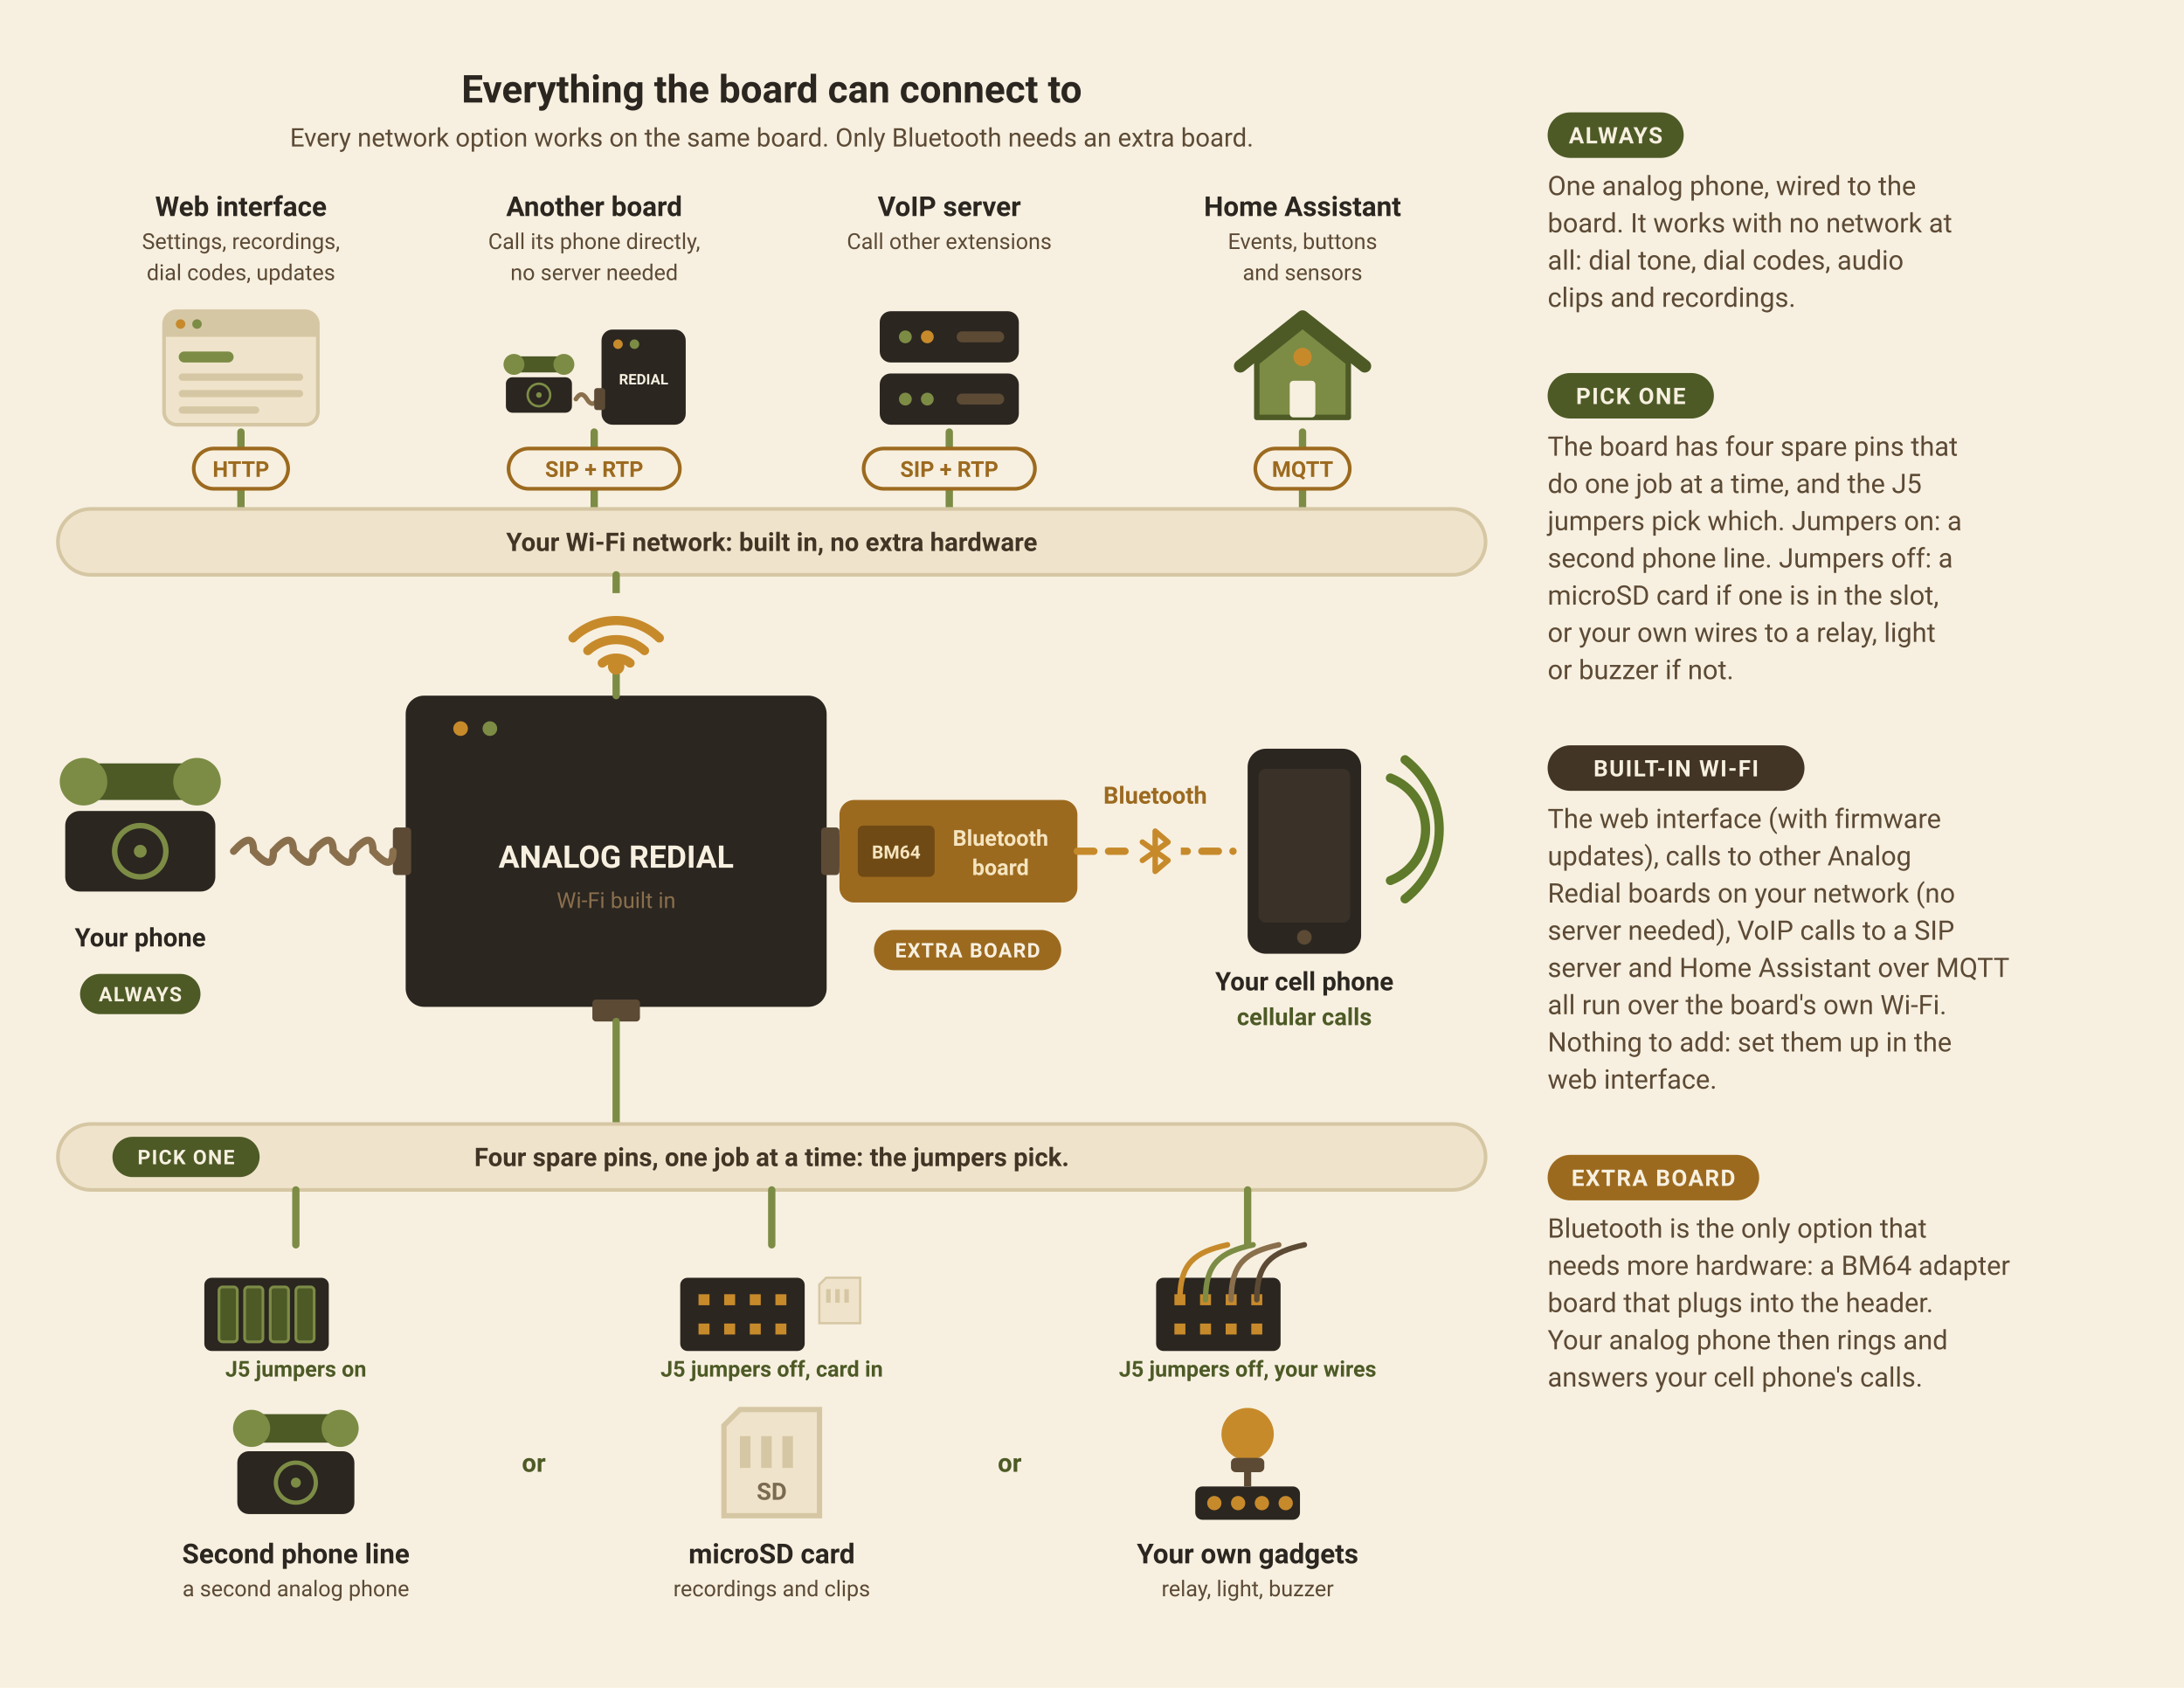
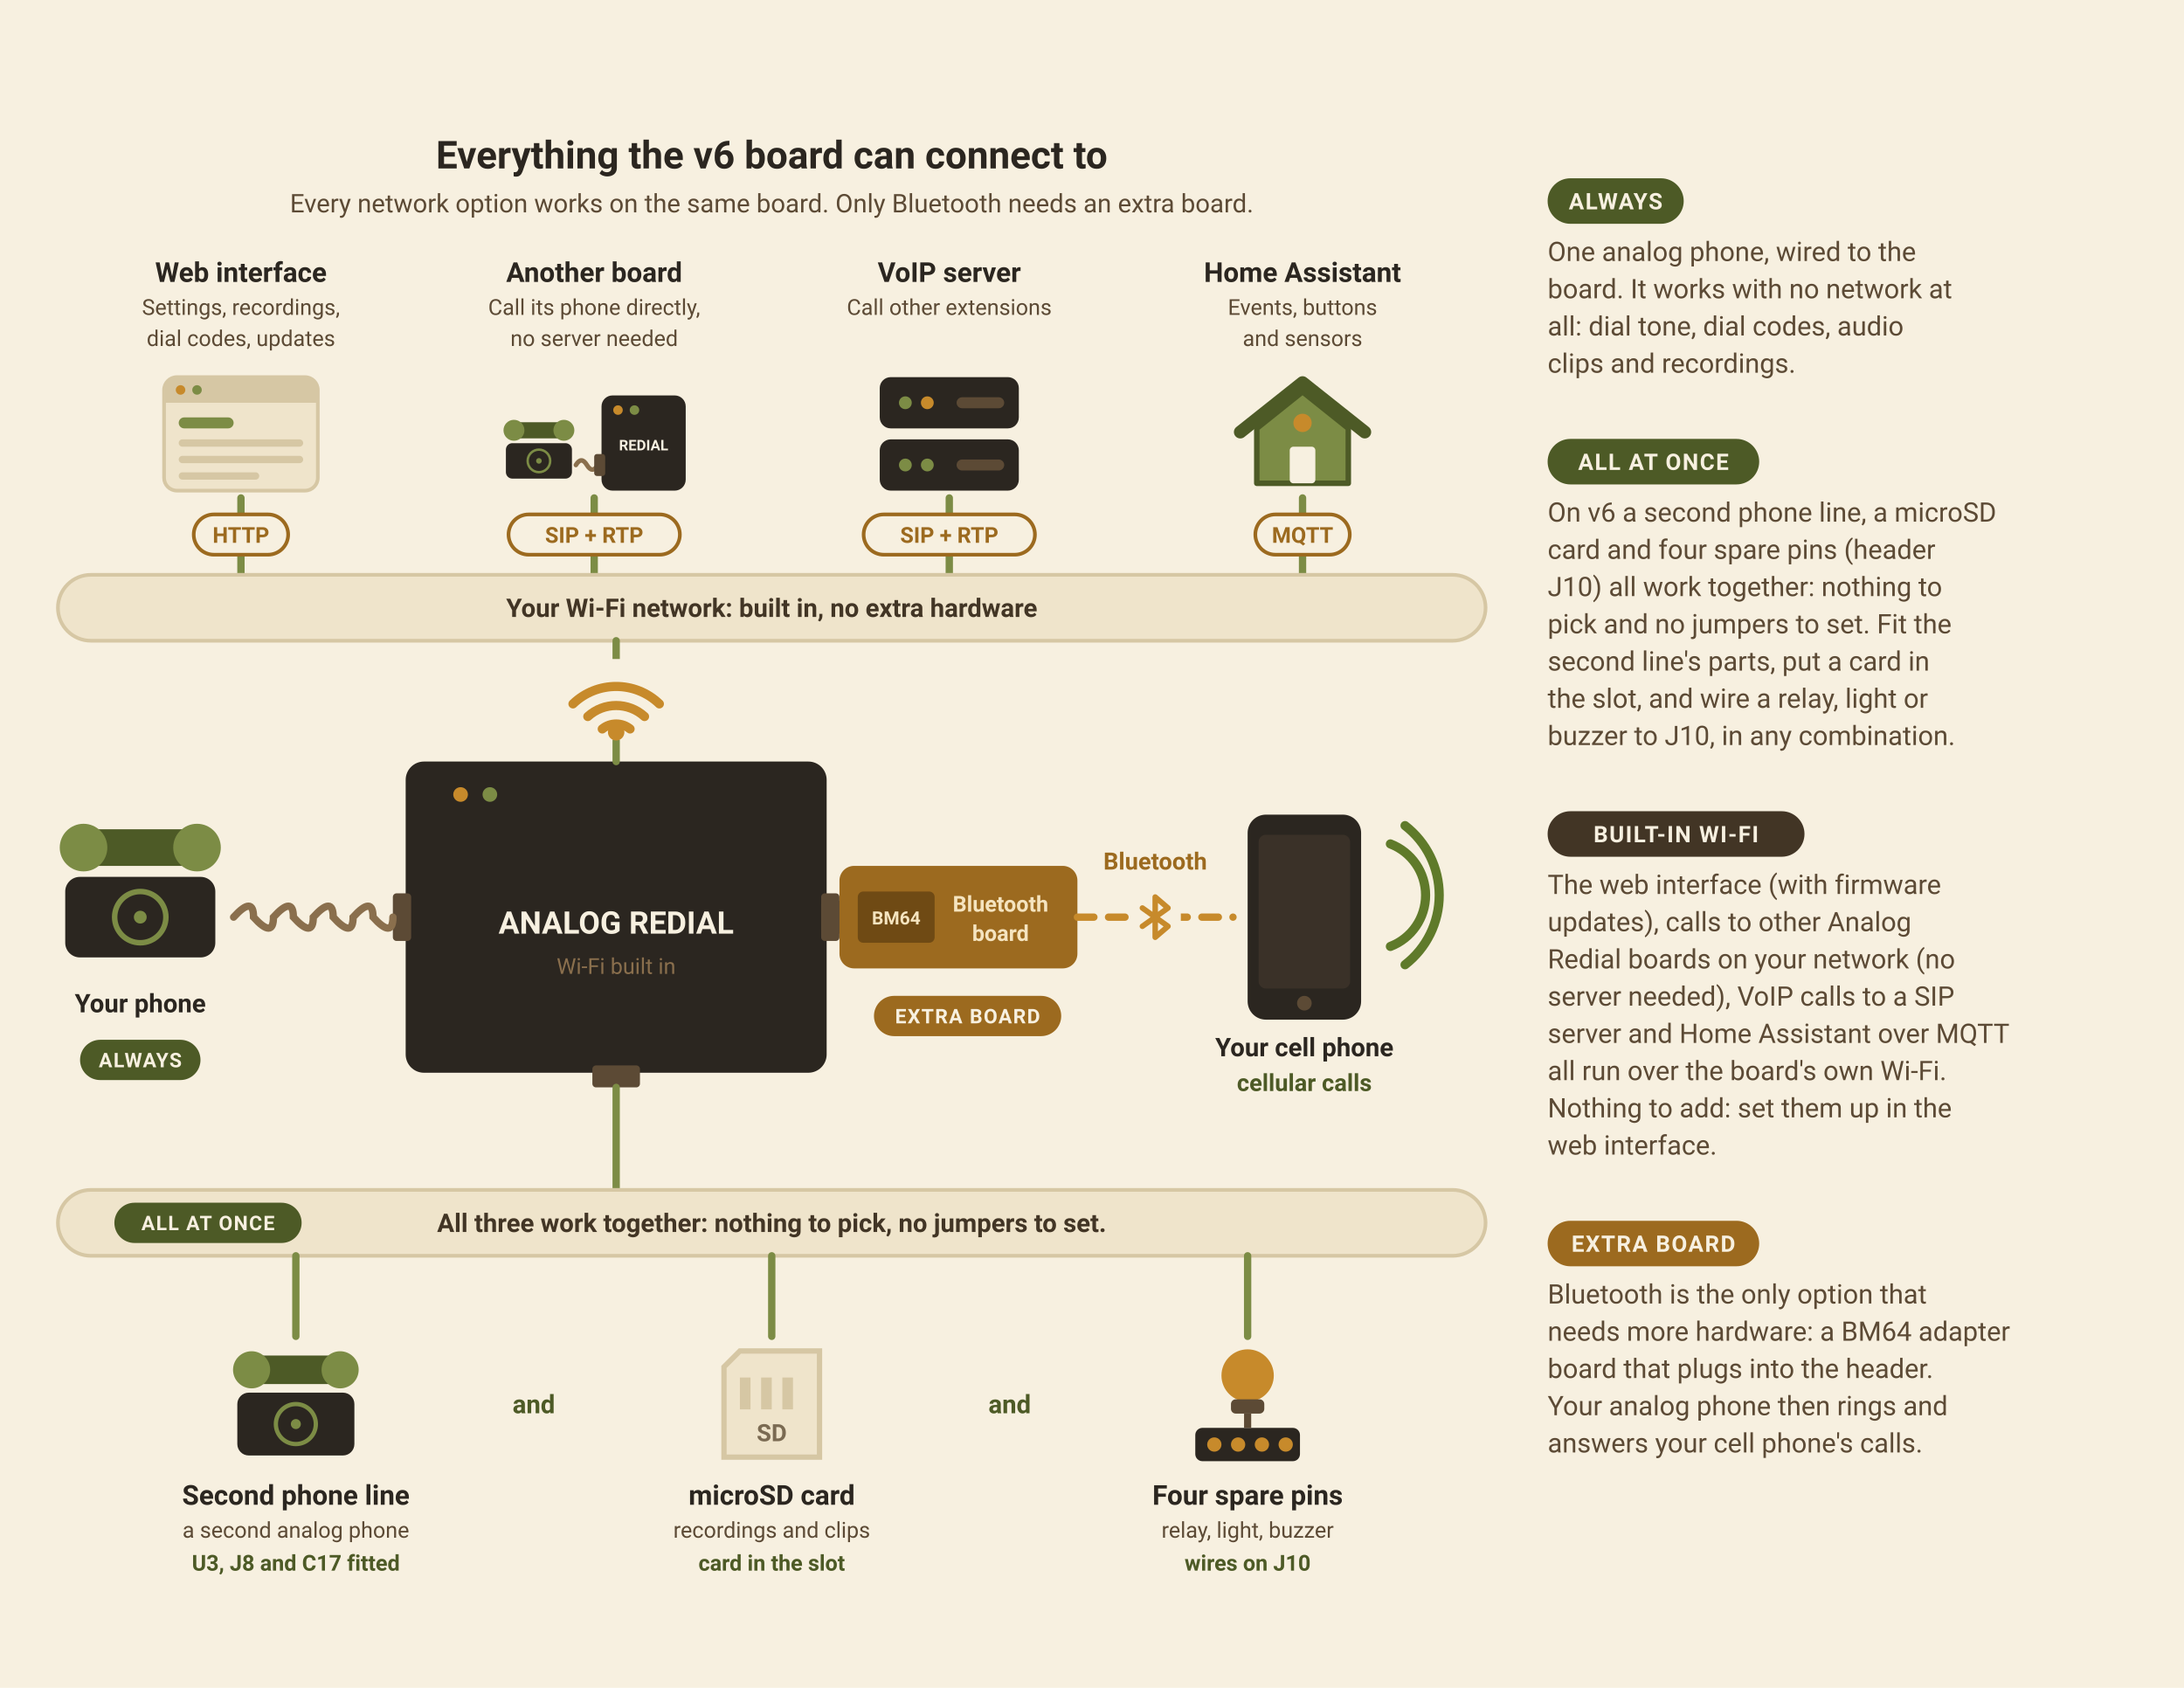
- <svg xmlns="http://www.w3.org/2000/svg" viewBox="0 0 1056 816" width="1056" height="816" role="img" aria-label="Everything the Analog Redial board can connect to: one phone always, then a second line or a microSD card or your own gadgets on four spare pins, chosen with the J5 jumpers; Wi-Fi to the web interface, other Analog Redial boards, a VoIP server and Home Assistant; and Bluetooth through an extra adapter board">
+ <svg xmlns="http://www.w3.org/2000/svg" viewBox="0 0 1056 816" width="1056" height="816" role="img" aria-label="Everything the Analog Redial v6 board can connect to: one phone always, then a second phone line, a microSD card and four spare pins on J10, all at once with nothing to select; Wi-Fi to the web interface, other Analog Redial boards, a VoIP server and Home Assistant; and Bluetooth through an extra adapter board">
  <rect id="background" width="1056" height="816" fill="#f7f0e0" />
  <g font-family="system-ui, -apple-system, Segoe UI, Roboto, sans-serif">
-     <g id="diagram" transform="translate(28,28.335) scale(0.885)">
+     <g id="diagram" transform="translate(28,60.195) scale(0.885)">
      <g id="title">
-         <text x="390" y="24" text-anchor="middle" font-size="21" font-weight="700" fill="#2b2620">Everything the board can connect to</text>
+         <text x="390" y="24" text-anchor="middle" font-size="21" font-weight="700" fill="#2b2620">Everything the v6 board can connect to</text>
      </g>
      <g id="subtitle">
        <text x="390" y="48" text-anchor="middle" font-size="14" font-weight="400" fill="#5c4a35">Every network option works on the same board. Only Bluetooth needs an extra board.</text>
      </g>
      <g id="label-web">
        <text x="100" y="86" text-anchor="middle" font-size="15" font-weight="600" fill="#2b2620">Web interface</text>
      </g>
      <g id="desc-web-1">
        <text x="100" y="104" text-anchor="middle" font-size="12" font-weight="400" fill="#5c4a35">Settings, recordings,</text>
      </g>
      <g id="desc-web-2">
        <text x="100" y="121" text-anchor="middle" font-size="12" font-weight="400" fill="#5c4a35">dial codes, updates</text>
      </g>
      <g id="service-web" transform="translate(58,138)">
        <rect x="0" y="0" width="84" height="62" rx="7" fill="#efe4cb" stroke="#d6c7a4" stroke-width="2" />
        <path d="M 0 14 H 84 V 7 a 7 7 0 0 0 -7 -7 H 7 a 7 7 0 0 0 -7 7 Z" fill="#d6c7a4" />
        <circle cx="9" cy="7" r="2.6" fill="#c78a2b" />
        <circle cx="18" cy="7" r="2.6" fill="#7c8c45" />
        <rect x="8" y="22" width="30" height="6" rx="3" fill="#7c8c45" />
        <rect x="8" y="34" width="68" height="4" rx="2" fill="#d6c7a4" />
        <rect x="8" y="43" width="68" height="4" rx="2" fill="#d6c7a4" />
        <rect x="8" y="52" width="44" height="4" rx="2" fill="#d6c7a4" />
      </g>
      <g id="link-web">
        <line x1="100" y1="204" x2="100" y2="246" stroke="#7c8c45" stroke-width="4" stroke-linecap="round" />
      </g>
      <g id="protocol-web">
        <rect x="74.2" y="213" width="51.6" height="22" rx="11" fill="#f7f0e0" stroke="#9c6a1f" stroke-width="2" />
        <text x="100" y="228.5" text-anchor="middle" font-size="12" font-weight="600" fill="#9c6a1f">HTTP</text>
      </g>
      <g id="label-board-2">
        <text x="293" y="86" text-anchor="middle" font-size="15" font-weight="600" fill="#2b2620">Another board</text>
      </g>
      <g id="desc-board-2-1">
        <text x="293" y="104" text-anchor="middle" font-size="12" font-weight="400" fill="#5c4a35">Call its phone directly,</text>
      </g>
      <g id="desc-board-2-2">
        <text x="293" y="121" text-anchor="middle" font-size="12" font-weight="400" fill="#5c4a35">no server needed</text>
      </g>
      <g id="service-board-2" transform="translate(243,138)">
        <g id="other-phone" transform="translate(0,22) scale(0.44)">
          <line x1="14" y1="16" x2="76" y2="16" stroke="#4d5a26" stroke-width="20" stroke-linecap="round" />
          <circle cx="14" cy="16" r="13" fill="#7c8c45" />
          <circle cx="76" cy="16" r="13" fill="#7c8c45" />
          <rect x="4" y="32" width="82" height="44" rx="8" fill="#2b2620" />
          <circle cx="45" cy="54" r="14" fill="none" stroke="#7c8c45" stroke-width="3" />
          <circle cx="45" cy="54" r="3.5" fill="#7c8c45" />
        </g>
        <path d="M 40 48 q 3 -5 6 0 q 3 5 6 0" fill="none" stroke="#8a6f4d" stroke-width="2.5" stroke-linecap="round" />
        <g id="other-board">
          <rect x="54" y="10" width="46" height="52" rx="6" fill="#2b2620" />
          <rect x="50" y="42" width="6" height="12" rx="1.5" fill="#5c4a35" />
          <circle cx="63" cy="18" r="2.6" fill="#c78a2b" />
          <circle cx="72" cy="18" r="2.6" fill="#7c8c45" />
          <text x="77" y="40" text-anchor="middle" font-size="8" font-weight="700" fill="#f7f0e0">REDIAL</text>
        </g>
      </g>
      <g id="link-board-2">
        <line x1="293" y1="204" x2="293" y2="246" stroke="#7c8c45" stroke-width="4" stroke-linecap="round" />
      </g>
      <g id="protocol-board-2">
        <rect x="246.2" y="213" width="93.6" height="22" rx="11" fill="#f7f0e0" stroke="#9c6a1f" stroke-width="2" />
        <text x="293" y="228.5" text-anchor="middle" font-size="12" font-weight="600" fill="#9c6a1f">SIP + RTP</text>
      </g>
      <g id="label-voip">
        <text x="487" y="86" text-anchor="middle" font-size="15" font-weight="600" fill="#2b2620">VoIP server</text>
      </g>
      <g id="desc-voip-1">
        <text x="487" y="104" text-anchor="middle" font-size="12" font-weight="400" fill="#5c4a35">Call other extensions</text>
      </g>
      <g id="service-voip" transform="translate(449,138)">
        <rect x="0" y="0" width="76" height="28" rx="6" fill="#2b2620" />
        <rect x="0" y="34" width="76" height="28" rx="6" fill="#2b2620" />
        <circle cx="14" cy="14" r="3.5" fill="#7c8c45" />
        <circle cx="26" cy="14" r="3.5" fill="#c78a2b" />
        <rect x="42" y="11" width="26" height="6" rx="3" fill="#5c4a35" />
        <circle cx="14" cy="48" r="3.5" fill="#7c8c45" />
        <circle cx="26" cy="48" r="3.5" fill="#7c8c45" />
        <rect x="42" y="45" width="26" height="6" rx="3" fill="#5c4a35" />
      </g>
      <g id="link-voip">
        <line x1="487" y1="204" x2="487" y2="246" stroke="#7c8c45" stroke-width="4" stroke-linecap="round" />
      </g>
      <g id="protocol-voip">
        <rect x="440.2" y="213" width="93.6" height="22" rx="11" fill="#f7f0e0" stroke="#9c6a1f" stroke-width="2" />
        <text x="487" y="228.5" text-anchor="middle" font-size="12" font-weight="600" fill="#9c6a1f">SIP + RTP</text>
      </g>
      <g id="label-home">
        <text x="680" y="86" text-anchor="middle" font-size="15" font-weight="600" fill="#2b2620">Home Assistant</text>
      </g>
      <g id="desc-home-1">
        <text x="680" y="104" text-anchor="middle" font-size="12" font-weight="400" fill="#5c4a35">Events, buttons</text>
      </g>
      <g id="desc-home-2">
        <text x="680" y="121" text-anchor="middle" font-size="12" font-weight="400" fill="#5c4a35">and sensors</text>
      </g>
      <g id="service-home" transform="translate(642,138)">
        <path d="M 4 30 L 38 3 L 72 30" fill="none" stroke="#4d5a26" stroke-width="7" stroke-linecap="round" stroke-linejoin="round" />
        <path d="M 13 28 V 58 H 63 V 28 L 38 8 Z" fill="#7c8c45" stroke="#4d5a26" stroke-width="3" stroke-linejoin="round" />
        <rect x="31" y="38" width="14" height="20" rx="2" fill="#f7f0e0" />
        <circle cx="38" cy="25" r="5" fill="#c78a2b" />
      </g>
      <g id="link-home">
        <line x1="680" y1="204" x2="680" y2="246" stroke="#7c8c45" stroke-width="4" stroke-linecap="round" />
      </g>
      <g id="protocol-home">
        <rect x="654.2" y="213" width="51.6" height="22" rx="11" fill="#f7f0e0" stroke="#9c6a1f" stroke-width="2" />
        <text x="680" y="228.5" text-anchor="middle" font-size="12" font-weight="600" fill="#9c6a1f">MQTT</text>
      </g>
      <g id="wifi-network">
        <rect x="0" y="246" width="780" height="36" rx="18" fill="#efe4cb" stroke="#d6c7a4" stroke-width="2" />
        <text x="390.0" y="269" text-anchor="middle" font-size="14" font-weight="600" fill="#423525">Your Wi-Fi network: built in, no extra hardware</text>
      </g>
      <g id="board" transform="translate(190,348)">
        <rect id="pcb" x="0" y="0" width="230" height="170" rx="10" fill="#2b2620" />
        <rect id="jack-line-1" x="-7" y="72" width="10" height="26" rx="2" fill="#5c4a35" />
        <rect id="options-connector" x="227" y="72" width="10" height="26" rx="2" fill="#5c4a35" />
        <rect id="adapter-header" x="102" y="166" width="26" height="12" rx="2" fill="#5c4a35" />
        <circle id="led-1" cx="30" cy="18" r="4" fill="#c78a2b" />
        <circle id="led-2" cx="46" cy="18" r="4" fill="#7c8c45" />
        <text x="115" y="94" text-anchor="middle" font-size="17" font-weight="600" fill="#f7f0e0">ANALOG REDIAL</text>
        <text x="115" y="116" text-anchor="middle" font-size="12" fill="#8a6f4d">Wi-Fi built in</text>
      </g>
      <g id="link-wifi">
        <line x1="305" y1="282" x2="305" y2="348" stroke="#7c8c45" stroke-width="4" stroke-linecap="round" />
      </g>
      <g id="wifi" transform="translate(275,294)">
        <rect x="-6" y="-2" width="72" height="44" rx="8" fill="#f7f0e0" />
        <path d="M 6.4 22.5 A 34 34 0 0 1 53.6 22.5" fill="none" stroke="#c78a2b" stroke-width="5" stroke-linecap="round" />
        <path d="M 14.5 29.4 A 23 23 0 0 1 45.5 29.4" fill="none" stroke="#c78a2b" stroke-width="5" stroke-linecap="round" />
        <path d="M 22.4 36.2 A 12 12 0 0 1 37.6 36.2" fill="none" stroke="#c78a2b" stroke-width="5" stroke-linecap="round" />
        <circle cx="30" cy="40" r="4.5" fill="#c78a2b" transform="translate(0,-2)" />
      </g>
      <g id="phone-line-1" transform="translate(0,379)">
        <g id="handset">
          <line x1="14" y1="16" x2="76" y2="16" stroke="#4d5a26" stroke-width="20" stroke-linecap="round" />
          <circle cx="14" cy="16" r="13" fill="#7c8c45" />
          <circle cx="76" cy="16" r="13" fill="#7c8c45" />
        </g>
        <g id="body">
          <rect x="4" y="32" width="82" height="44" rx="8" fill="#2b2620" />
          <circle cx="45" cy="54" r="14" fill="none" stroke="#7c8c45" stroke-width="3" />
          <circle cx="45" cy="54" r="3.5" fill="#7c8c45" />
        </g>
      </g>
      <g id="cord-line-1" transform="translate(96,433)">
        <path d="M 0 0 q 10.88 -12 10.88 0 q 10.88 12 10.88 0 q 10.88 -12 10.88 0 q 10.88 12 10.88 0 q 10.88 -12 10.88 0 q 10.88 12 10.88 0 q 10.88 -12 10.88 0 q 10.88 12 10.88 0" fill="none" stroke="#8a6f4d" stroke-width="4" stroke-linecap="round" />
      </g>
      <g id="label-line-1">
        <text x="45" y="485" text-anchor="middle" font-size="14" font-weight="600" fill="#2b2620">Your phone</text>
      </g>
      <g id="tag-always">
        <rect x="12.1" y="500" width="65.8" height="22" rx="11" fill="#4d5a26" />
        <text x="45" y="515" text-anchor="middle" font-size="11" font-weight="700" letter-spacing="0.6" fill="#f7f0e0">ALWAYS</text>
      </g>
      <g id="bluetooth-adapter" transform="translate(417,405)">
        <rect id="plug" x="0" y="19" width="14" height="18" rx="2" fill="#5c4a35" />
        <rect id="pcb" x="10" y="0" width="130" height="56" rx="8" fill="#9c6a1f" />
        <rect id="chip" x="20" y="14" width="42" height="28" rx="3" fill="#6f4a14" />
        <text x="41" y="32" text-anchor="middle" font-size="10" font-weight="600" fill="#f5e4bf">BM64</text>
        <text x="98" y="25" text-anchor="middle" font-size="12" font-weight="600" fill="#f5e4bf">Bluetooth</text>
        <text x="98" y="41" text-anchor="middle" font-size="12" font-weight="600" fill="#f5e4bf">board</text>
      </g>
      <g id="tag-extra-board">
        <rect x="445.85" y="476" width="102.3" height="22" rx="11" fill="#9c6a1f" />
        <text x="497" y="491" text-anchor="middle" font-size="11" font-weight="700" letter-spacing="0.6" fill="#f7f0e0">EXTRA BOARD</text>
      </g>
      <g id="link-bluetooth">
        <line x1="557" y1="433" x2="642" y2="433" stroke="#c78a2b" stroke-width="4" stroke-linecap="round" stroke-dasharray="9 8" />
      </g>
      <g id="bluetooth-symbol" transform="translate(591.5,421)">
        <rect x="-6" y="-4" width="28" height="32" rx="6" fill="#f7f0e0" />
        <path d="M 1 7 L 15 17 L 8 23 L 8 1 L 15 7 L 1 17" fill="none" stroke="#c78a2b" stroke-width="3" stroke-linecap="round" stroke-linejoin="round" />
      </g>
      <g id="label-bluetooth">
        <text x="599.5" y="407" text-anchor="middle" font-size="13" font-weight="600" fill="#9c6a1f">Bluetooth</text>
      </g>
      <g id="cell-phone" transform="translate(650,377)">
        <rect x="0" y="0" width="62" height="112" rx="10" fill="#2b2620" />
        <rect x="6" y="11" width="50" height="84" rx="4" fill="#3a3128" />
        <circle cx="31" cy="103" r="4" fill="#5c4a35" />
      </g>
      <g id="cellular" transform="translate(728,393)">
        <path d="M 0 56 A 30 30 0 0 0 0 0" fill="none" stroke="#5f7a2a" stroke-width="5" stroke-linecap="round" />
        <path d="M 8 66 A 48 48 0 0 0 8 -10" fill="none" stroke="#5f7a2a" stroke-width="5" stroke-linecap="round" transform="translate(0,0)" />
      </g>
      <g id="label-cell-phone">
        <text x="681" y="509" text-anchor="middle" font-size="14" font-weight="600" fill="#2b2620">Your cell phone</text>
      </g>
      <g id="label-cellular">
        <text x="681" y="528" text-anchor="middle" font-size="13" font-weight="600" fill="#4d5a26">cellular calls</text>
      </g>
      <g id="link-options">
        <line x1="305" y1="526" x2="305" y2="582" stroke="#7c8c45" stroke-width="4" stroke-linecap="round" />
      </g>
      <g id="options-bar">
        <rect x="0" y="582" width="780" height="36" rx="18" fill="#efe4cb" stroke="#d6c7a4" stroke-width="2" />
-         <text x="390.0" y="605" text-anchor="middle" font-size="14" font-weight="600" fill="#423525">Four spare pins, one job at a time: the jumpers pick.</text>
+         <text x="390.0" y="605" text-anchor="middle" font-size="14" font-weight="600" fill="#423525">All three work together: nothing to pick, no jumpers to set.</text>
      </g>
      <g id="tag-pick-one">
-         <rect x="29.8" y="589" width="80.4" height="22" rx="11" fill="#4d5a26" />
-         <text x="70" y="604" text-anchor="middle" font-size="11" font-weight="700" letter-spacing="0.6" fill="#f7f0e0">PICK ONE</text>
+         <rect x="30.85" y="589" width="102.3" height="22" rx="11" fill="#4d5a26" />
+         <text x="82" y="604" text-anchor="middle" font-size="11" font-weight="700" letter-spacing="0.6" fill="#f7f0e0">ALL AT ONCE</text>
      </g>
      <g id="link-line-2">
-         <line x1="130" y1="618" x2="130" y2="648" stroke="#7c8c45" stroke-width="4" stroke-linecap="round" />
-       </g>
-       <g id="j5-line-2" transform="translate(80,644)">
-         <rect id="header" x="0" y="22" width="68" height="40" rx="4" fill="#2b2620" />
-         <rect x="10" y="31" width="6" height="6" fill="#c78a2b" />
-         <rect x="10" y="47" width="6" height="6" fill="#c78a2b" />
-         <rect x="24" y="31" width="6" height="6" fill="#c78a2b" />
-         <rect x="24" y="47" width="6" height="6" fill="#c78a2b" />
-         <rect x="38" y="31" width="6" height="6" fill="#c78a2b" />
-         <rect x="38" y="47" width="6" height="6" fill="#c78a2b" />
-         <rect x="52" y="31" width="6" height="6" fill="#c78a2b" />
-         <rect x="52" y="47" width="6" height="6" fill="#c78a2b" />
-         <rect x="8" y="27" width="10" height="30" rx="2" fill="#4d5a26" stroke="#7c8c45" stroke-width="1.5" />
-         <rect x="22" y="27" width="10" height="30" rx="2" fill="#4d5a26" stroke="#7c8c45" stroke-width="1.5" />
-         <rect x="36" y="27" width="10" height="30" rx="2" fill="#4d5a26" stroke="#7c8c45" stroke-width="1.5" />
-         <rect x="50" y="27" width="10" height="30" rx="2" fill="#4d5a26" stroke="#7c8c45" stroke-width="1.5" />
-       </g>
-       <g id="j5-caption-line-2">
-         <text x="130" y="720" text-anchor="middle" font-size="12" font-weight="700" fill="#4d5a26">J5 jumpers on</text>
-       </g>
-       <g id="option-line-2" transform="translate(94.9,735.8)">
+         <line x1="130" y1="618" x2="130" y2="662" stroke="#7c8c45" stroke-width="4" stroke-linecap="round" />
+       </g>
+       <g id="option-line-2" transform="translate(94.9,667.8)">
        <g transform="scale(0.78)">
          <g id="handset">
            <line x1="14" y1="16" x2="76" y2="16" stroke="#4d5a26" stroke-width="20" stroke-linecap="round" />
            <circle cx="14" cy="16" r="13" fill="#7c8c45" />
            <circle cx="76" cy="16" r="13" fill="#7c8c45" />
          </g>
          <g id="body">
            <rect x="4" y="32" width="82" height="44" rx="8" fill="#2b2620" />
            <circle cx="45" cy="54" r="14" fill="none" stroke="#7c8c45" stroke-width="3" />
            <circle cx="45" cy="54" r="3.5" fill="#7c8c45" />
          </g>
        </g>
      </g>
      <g id="label-line-2">
-         <text x="130" y="822" text-anchor="middle" font-size="15" font-weight="600" fill="#2b2620">Second phone line</text>
+         <text x="130" y="754" text-anchor="middle" font-size="15" font-weight="600" fill="#2b2620">Second phone line</text>
      </g>
      <g id="desc-line-2">
-         <text x="130" y="840" text-anchor="middle" font-size="12" font-weight="400" fill="#5c4a35">a second analog phone</text>
+         <text x="130" y="772" text-anchor="middle" font-size="12" font-weight="400" fill="#5c4a35">a second analog phone</text>
+       </g>
+       <g id="v6-caption-line-2">
+         <text x="130" y="790" text-anchor="middle" font-size="12" font-weight="700" fill="#4d5a26">U3, J8 and C17 fitted</text>
      </g>
      <g id="link-microsd">
-         <line x1="390" y1="618" x2="390" y2="648" stroke="#7c8c45" stroke-width="4" stroke-linecap="round" />
-       </g>
-       <g id="j5-microsd" transform="translate(340,644)">
-         <rect id="header" x="0" y="22" width="68" height="40" rx="4" fill="#2b2620" />
-         <rect x="10" y="31" width="6" height="6" fill="#c78a2b" />
-         <rect x="10" y="47" width="6" height="6" fill="#c78a2b" />
-         <rect x="24" y="31" width="6" height="6" fill="#c78a2b" />
-         <rect x="24" y="47" width="6" height="6" fill="#c78a2b" />
-         <rect x="38" y="31" width="6" height="6" fill="#c78a2b" />
-         <rect x="38" y="47" width="6" height="6" fill="#c78a2b" />
-         <rect x="52" y="31" width="6" height="6" fill="#c78a2b" />
-         <rect x="52" y="47" width="6" height="6" fill="#c78a2b" />
-         <g transform="translate(76,22) scale(0.62)">
-           <path d="M 6 0 H 36 V 40 H 0 V 6 Z" fill="#efe4cb" stroke="#d6c7a4" stroke-width="2" />
-           <rect x="6" y="10" width="4" height="12" fill="#d6c7a4" />
-           <rect x="14" y="10" width="4" height="12" fill="#d6c7a4" />
-           <rect x="22" y="10" width="4" height="12" fill="#d6c7a4" />
-         </g>
-       </g>
-       <g id="j5-caption-microsd">
-         <text x="390" y="720" text-anchor="middle" font-size="12" font-weight="700" fill="#4d5a26">J5 jumpers off, card in</text>
-       </g>
-       <g id="option-microsd" transform="translate(363.9,738)">
+         <line x1="390" y1="618" x2="390" y2="662" stroke="#7c8c45" stroke-width="4" stroke-linecap="round" />
+       </g>
+       <g id="option-microsd" transform="translate(363.9,670)">
        <g transform="scale(1.45)">
          <path d="M 6 0 H 36 V 40 H 0 V 6 Z" fill="#efe4cb" stroke="#d6c7a4" stroke-width="2" />
          <rect x="6" y="10" width="4" height="12" fill="#d6c7a4" />
          <rect x="14" y="10" width="4" height="12" fill="#d6c7a4" />
          <rect x="22" y="10" width="4" height="12" fill="#d6c7a4" />
          <text x="18" y="34" text-anchor="middle" font-size="9" font-weight="600" fill="#7a6a52">SD</text>
        </g>
      </g>
      <g id="label-microsd">
-         <text x="390" y="822" text-anchor="middle" font-size="15" font-weight="600" fill="#2b2620">microSD card</text>
+         <text x="390" y="754" text-anchor="middle" font-size="15" font-weight="600" fill="#2b2620">microSD card</text>
      </g>
      <g id="desc-microsd">
-         <text x="390" y="840" text-anchor="middle" font-size="12" font-weight="400" fill="#5c4a35">recordings and clips</text>
+         <text x="390" y="772" text-anchor="middle" font-size="12" font-weight="400" fill="#5c4a35">recordings and clips</text>
+       </g>
+       <g id="v6-caption-microsd">
+         <text x="390" y="790" text-anchor="middle" font-size="12" font-weight="700" fill="#4d5a26">card in the slot</text>
      </g>
      <g id="link-pins">
-         <line x1="650" y1="618" x2="650" y2="648" stroke="#7c8c45" stroke-width="4" stroke-linecap="round" />
-       </g>
-       <g id="j5-pins" transform="translate(600,644)">
-         <rect id="header" x="0" y="22" width="68" height="40" rx="4" fill="#2b2620" />
-         <rect x="10" y="31" width="6" height="6" fill="#c78a2b" />
-         <rect x="10" y="47" width="6" height="6" fill="#c78a2b" />
-         <rect x="24" y="31" width="6" height="6" fill="#c78a2b" />
-         <rect x="24" y="47" width="6" height="6" fill="#c78a2b" />
-         <rect x="38" y="31" width="6" height="6" fill="#c78a2b" />
-         <rect x="38" y="47" width="6" height="6" fill="#c78a2b" />
-         <rect x="52" y="31" width="6" height="6" fill="#c78a2b" />
-         <rect x="52" y="47" width="6" height="6" fill="#c78a2b" />
-         <path d="M 13 34 C 13 14, 21 8, 39 4" fill="none" stroke="#c78a2b" stroke-width="3" stroke-linecap="round" />
-         <path d="M 27 34 C 27 14, 35 8, 53 4" fill="none" stroke="#7c8c45" stroke-width="3" stroke-linecap="round" />
-         <path d="M 41 34 C 41 14, 49 8, 67 4" fill="none" stroke="#8a6f4d" stroke-width="3" stroke-linecap="round" />
-         <path d="M 55 34 C 55 14, 63 8, 81 4" fill="none" stroke="#5c4a35" stroke-width="3" stroke-linecap="round" />
-       </g>
-       <g id="j5-caption-pins">
-         <text x="650" y="720" text-anchor="middle" font-size="12" font-weight="700" fill="#4d5a26">J5 jumpers off, your wires</text>
-       </g>
-       <g id="option-pins" transform="translate(621.4,735.8)">
+         <line x1="650" y1="618" x2="650" y2="662" stroke="#7c8c45" stroke-width="4" stroke-linecap="round" />
+       </g>
+       <g id="option-pins" transform="translate(621.4,667.8)">
        <g transform="scale(1.3)">
          <circle id="bulb" cx="22" cy="12" r="11" fill="#c78a2b" />
          <rect id="bulb-base" x="15" y="22" width="14" height="6" rx="2" fill="#5c4a35" />
          <rect id="header" x="0" y="34" width="44" height="14" rx="3" fill="#2b2620" />
          <circle cx="8" cy="41" r="3" fill="#c78a2b" />
          <circle cx="18" cy="41" r="3" fill="#c78a2b" />
          <circle cx="28" cy="41" r="3" fill="#c78a2b" />
          <circle cx="38" cy="41" r="3" fill="#c78a2b" />
          <path d="M 22 28 V 34" stroke="#5c4a35" stroke-width="3" />
        </g>
      </g>
      <g id="label-pins">
-         <text x="650" y="822" text-anchor="middle" font-size="15" font-weight="600" fill="#2b2620">Your own gadgets</text>
+         <text x="650" y="754" text-anchor="middle" font-size="15" font-weight="600" fill="#2b2620">Four spare pins</text>
      </g>
      <g id="desc-pins">
-         <text x="650" y="840" text-anchor="middle" font-size="12" font-weight="400" fill="#5c4a35">relay, light, buzzer</text>
+         <text x="650" y="772" text-anchor="middle" font-size="12" font-weight="400" fill="#5c4a35">relay, light, buzzer</text>
+       </g>
+       <g id="v6-caption-pins">
+         <text x="650" y="790" text-anchor="middle" font-size="12" font-weight="700" fill="#4d5a26">wires on J10</text>
      </g>
      <g id="or-1">
-         <text x="260" y="772" text-anchor="middle" font-size="14" font-weight="700" fill="#4d5a26">or</text>
+         <text x="260" y="704" text-anchor="middle" font-size="14" font-weight="700" fill="#4d5a26">and</text>
      </g>
      <g id="or-2">
-         <text x="520" y="772" text-anchor="middle" font-size="14" font-weight="700" fill="#4d5a26">or</text>
+         <text x="520" y="704" text-anchor="middle" font-size="14" font-weight="700" fill="#4d5a26">and</text>
      </g>
    </g>
    <g id="legend">
      <g id="legend-always">
-         <rect x="748.3" y="54.335" width="65.8" height="22" rx="11" fill="#4d5a26" />
-         <text x="781.2" y="69.335" text-anchor="middle" font-size="11" font-weight="700" letter-spacing="0.6" fill="#f7f0e0">ALWAYS</text>
-         <text x="748.3" y="94.335" font-size="13" fill="#5c4a35">One analog phone, wired to the</text>
-         <text x="748.3" y="112.335" font-size="13" fill="#5c4a35">board. It works with no network at</text>
-         <text x="748.3" y="130.335" font-size="13" fill="#5c4a35">all: dial tone, dial codes, audio</text>
-         <text x="748.3" y="148.335" font-size="13" fill="#5c4a35">clips and recordings.</text>
-       </g>
-       <g id="legend-pick-one">
-         <rect x="748.3" y="180.335" width="80.4" height="22" rx="11" fill="#4d5a26" />
-         <text x="788.5" y="195.335" text-anchor="middle" font-size="11" font-weight="700" letter-spacing="0.6" fill="#f7f0e0">PICK ONE</text>
-         <text x="748.3" y="220.335" font-size="13" fill="#5c4a35">The board has four spare pins that</text>
-         <text x="748.3" y="238.335" font-size="13" fill="#5c4a35">do one job at a time, and the J5</text>
-         <text x="748.3" y="256.335" font-size="13" fill="#5c4a35">jumpers pick which. Jumpers on: a</text>
-         <text x="748.3" y="274.335" font-size="13" fill="#5c4a35">second phone line. Jumpers off: a</text>
-         <text x="748.3" y="292.335" font-size="13" fill="#5c4a35">microSD card if one is in the slot,</text>
-         <text x="748.3" y="310.335" font-size="13" fill="#5c4a35">or your own wires to a relay, light</text>
-         <text x="748.3" y="328.335" font-size="13" fill="#5c4a35">or buzzer if not.</text>
+         <rect x="748.3" y="86.195" width="65.8" height="22" rx="11" fill="#4d5a26" />
+         <text x="781.2" y="101.195" text-anchor="middle" font-size="11" font-weight="700" letter-spacing="0.6" fill="#f7f0e0">ALWAYS</text>
+         <text x="748.3" y="126.195" font-size="13" fill="#5c4a35">One analog phone, wired to the</text>
+         <text x="748.3" y="144.195" font-size="13" fill="#5c4a35">board. It works with no network at</text>
+         <text x="748.3" y="162.195" font-size="13" fill="#5c4a35">all: dial tone, dial codes, audio</text>
+         <text x="748.3" y="180.195" font-size="13" fill="#5c4a35">clips and recordings.</text>
+       </g>
+       <g id="legend-all-at-once">
+         <rect x="748.3" y="212.195" width="102.3" height="22" rx="11" fill="#4d5a26" />
+         <text x="799.45" y="227.195" text-anchor="middle" font-size="11" font-weight="700" letter-spacing="0.6" fill="#f7f0e0">ALL AT ONCE</text>
+         <text x="748.3" y="252.195" font-size="13" fill="#5c4a35">On v6 a second phone line, a microSD</text>
+         <text x="748.3" y="270.195" font-size="13" fill="#5c4a35">card and four spare pins (header</text>
+         <text x="748.3" y="288.195" font-size="13" fill="#5c4a35">J10) all work together: nothing to</text>
+         <text x="748.3" y="306.195" font-size="13" fill="#5c4a35">pick and no jumpers to set. Fit the</text>
+         <text x="748.3" y="324.195" font-size="13" fill="#5c4a35">second line's parts, put a card in</text>
+         <text x="748.3" y="342.195" font-size="13" fill="#5c4a35">the slot, and wire a relay, light or</text>
+         <text x="748.3" y="360.195" font-size="13" fill="#5c4a35">buzzer to J10, in any combination.</text>
      </g>
      <g id="legend-built-in-wi-fi">
-         <rect x="748.3" y="360.335" width="124.2" height="22" rx="11" fill="#423525" />
-         <text x="810.4" y="375.335" text-anchor="middle" font-size="11" font-weight="700" letter-spacing="0.6" fill="#f7f0e0">BUILT-IN WI-FI</text>
-         <text x="748.3" y="400.335" font-size="13" fill="#5c4a35">The web interface (with firmware</text>
-         <text x="748.3" y="418.335" font-size="13" fill="#5c4a35">updates), calls to other Analog</text>
-         <text x="748.3" y="436.335" font-size="13" fill="#5c4a35">Redial boards on your network (no</text>
-         <text x="748.3" y="454.335" font-size="13" fill="#5c4a35">server needed), VoIP calls to a SIP</text>
-         <text x="748.3" y="472.335" font-size="13" fill="#5c4a35">server and Home Assistant over MQTT</text>
-         <text x="748.3" y="490.335" font-size="13" fill="#5c4a35">all run over the board's own Wi-Fi.</text>
-         <text x="748.3" y="508.335" font-size="13" fill="#5c4a35">Nothing to add: set them up in the</text>
-         <text x="748.3" y="526.335" font-size="13" fill="#5c4a35">web interface.</text>
+         <rect x="748.3" y="392.195" width="124.2" height="22" rx="11" fill="#423525" />
+         <text x="810.4" y="407.195" text-anchor="middle" font-size="11" font-weight="700" letter-spacing="0.6" fill="#f7f0e0">BUILT-IN WI-FI</text>
+         <text x="748.3" y="432.195" font-size="13" fill="#5c4a35">The web interface (with firmware</text>
+         <text x="748.3" y="450.195" font-size="13" fill="#5c4a35">updates), calls to other Analog</text>
+         <text x="748.3" y="468.195" font-size="13" fill="#5c4a35">Redial boards on your network (no</text>
+         <text x="748.3" y="486.195" font-size="13" fill="#5c4a35">server needed), VoIP calls to a SIP</text>
+         <text x="748.3" y="504.195" font-size="13" fill="#5c4a35">server and Home Assistant over MQTT</text>
+         <text x="748.3" y="522.195" font-size="13" fill="#5c4a35">all run over the board's own Wi-Fi.</text>
+         <text x="748.3" y="540.195" font-size="13" fill="#5c4a35">Nothing to add: set them up in the</text>
+         <text x="748.3" y="558.195" font-size="13" fill="#5c4a35">web interface.</text>
      </g>
      <g id="legend-extra-board">
-         <rect x="748.3" y="558.335" width="102.3" height="22" rx="11" fill="#9c6a1f" />
-         <text x="799.45" y="573.335" text-anchor="middle" font-size="11" font-weight="700" letter-spacing="0.6" fill="#f7f0e0">EXTRA BOARD</text>
-         <text x="748.3" y="598.335" font-size="13" fill="#5c4a35">Bluetooth is the only option that</text>
-         <text x="748.3" y="616.335" font-size="13" fill="#5c4a35">needs more hardware: a BM64 adapter</text>
-         <text x="748.3" y="634.335" font-size="13" fill="#5c4a35">board that plugs into the header.</text>
-         <text x="748.3" y="652.335" font-size="13" fill="#5c4a35">Your analog phone then rings and</text>
-         <text x="748.3" y="670.335" font-size="13" fill="#5c4a35">answers your cell phone's calls.</text>
+         <rect x="748.3" y="590.195" width="102.3" height="22" rx="11" fill="#9c6a1f" />
+         <text x="799.45" y="605.195" text-anchor="middle" font-size="11" font-weight="700" letter-spacing="0.6" fill="#f7f0e0">EXTRA BOARD</text>
+         <text x="748.3" y="630.195" font-size="13" fill="#5c4a35">Bluetooth is the only option that</text>
+         <text x="748.3" y="648.195" font-size="13" fill="#5c4a35">needs more hardware: a BM64 adapter</text>
+         <text x="748.3" y="666.195" font-size="13" fill="#5c4a35">board that plugs into the header.</text>
+         <text x="748.3" y="684.195" font-size="13" fill="#5c4a35">Your analog phone then rings and</text>
+         <text x="748.3" y="702.195" font-size="13" fill="#5c4a35">answers your cell phone's calls.</text>
      </g>
    </g>
  </g>
</svg>
